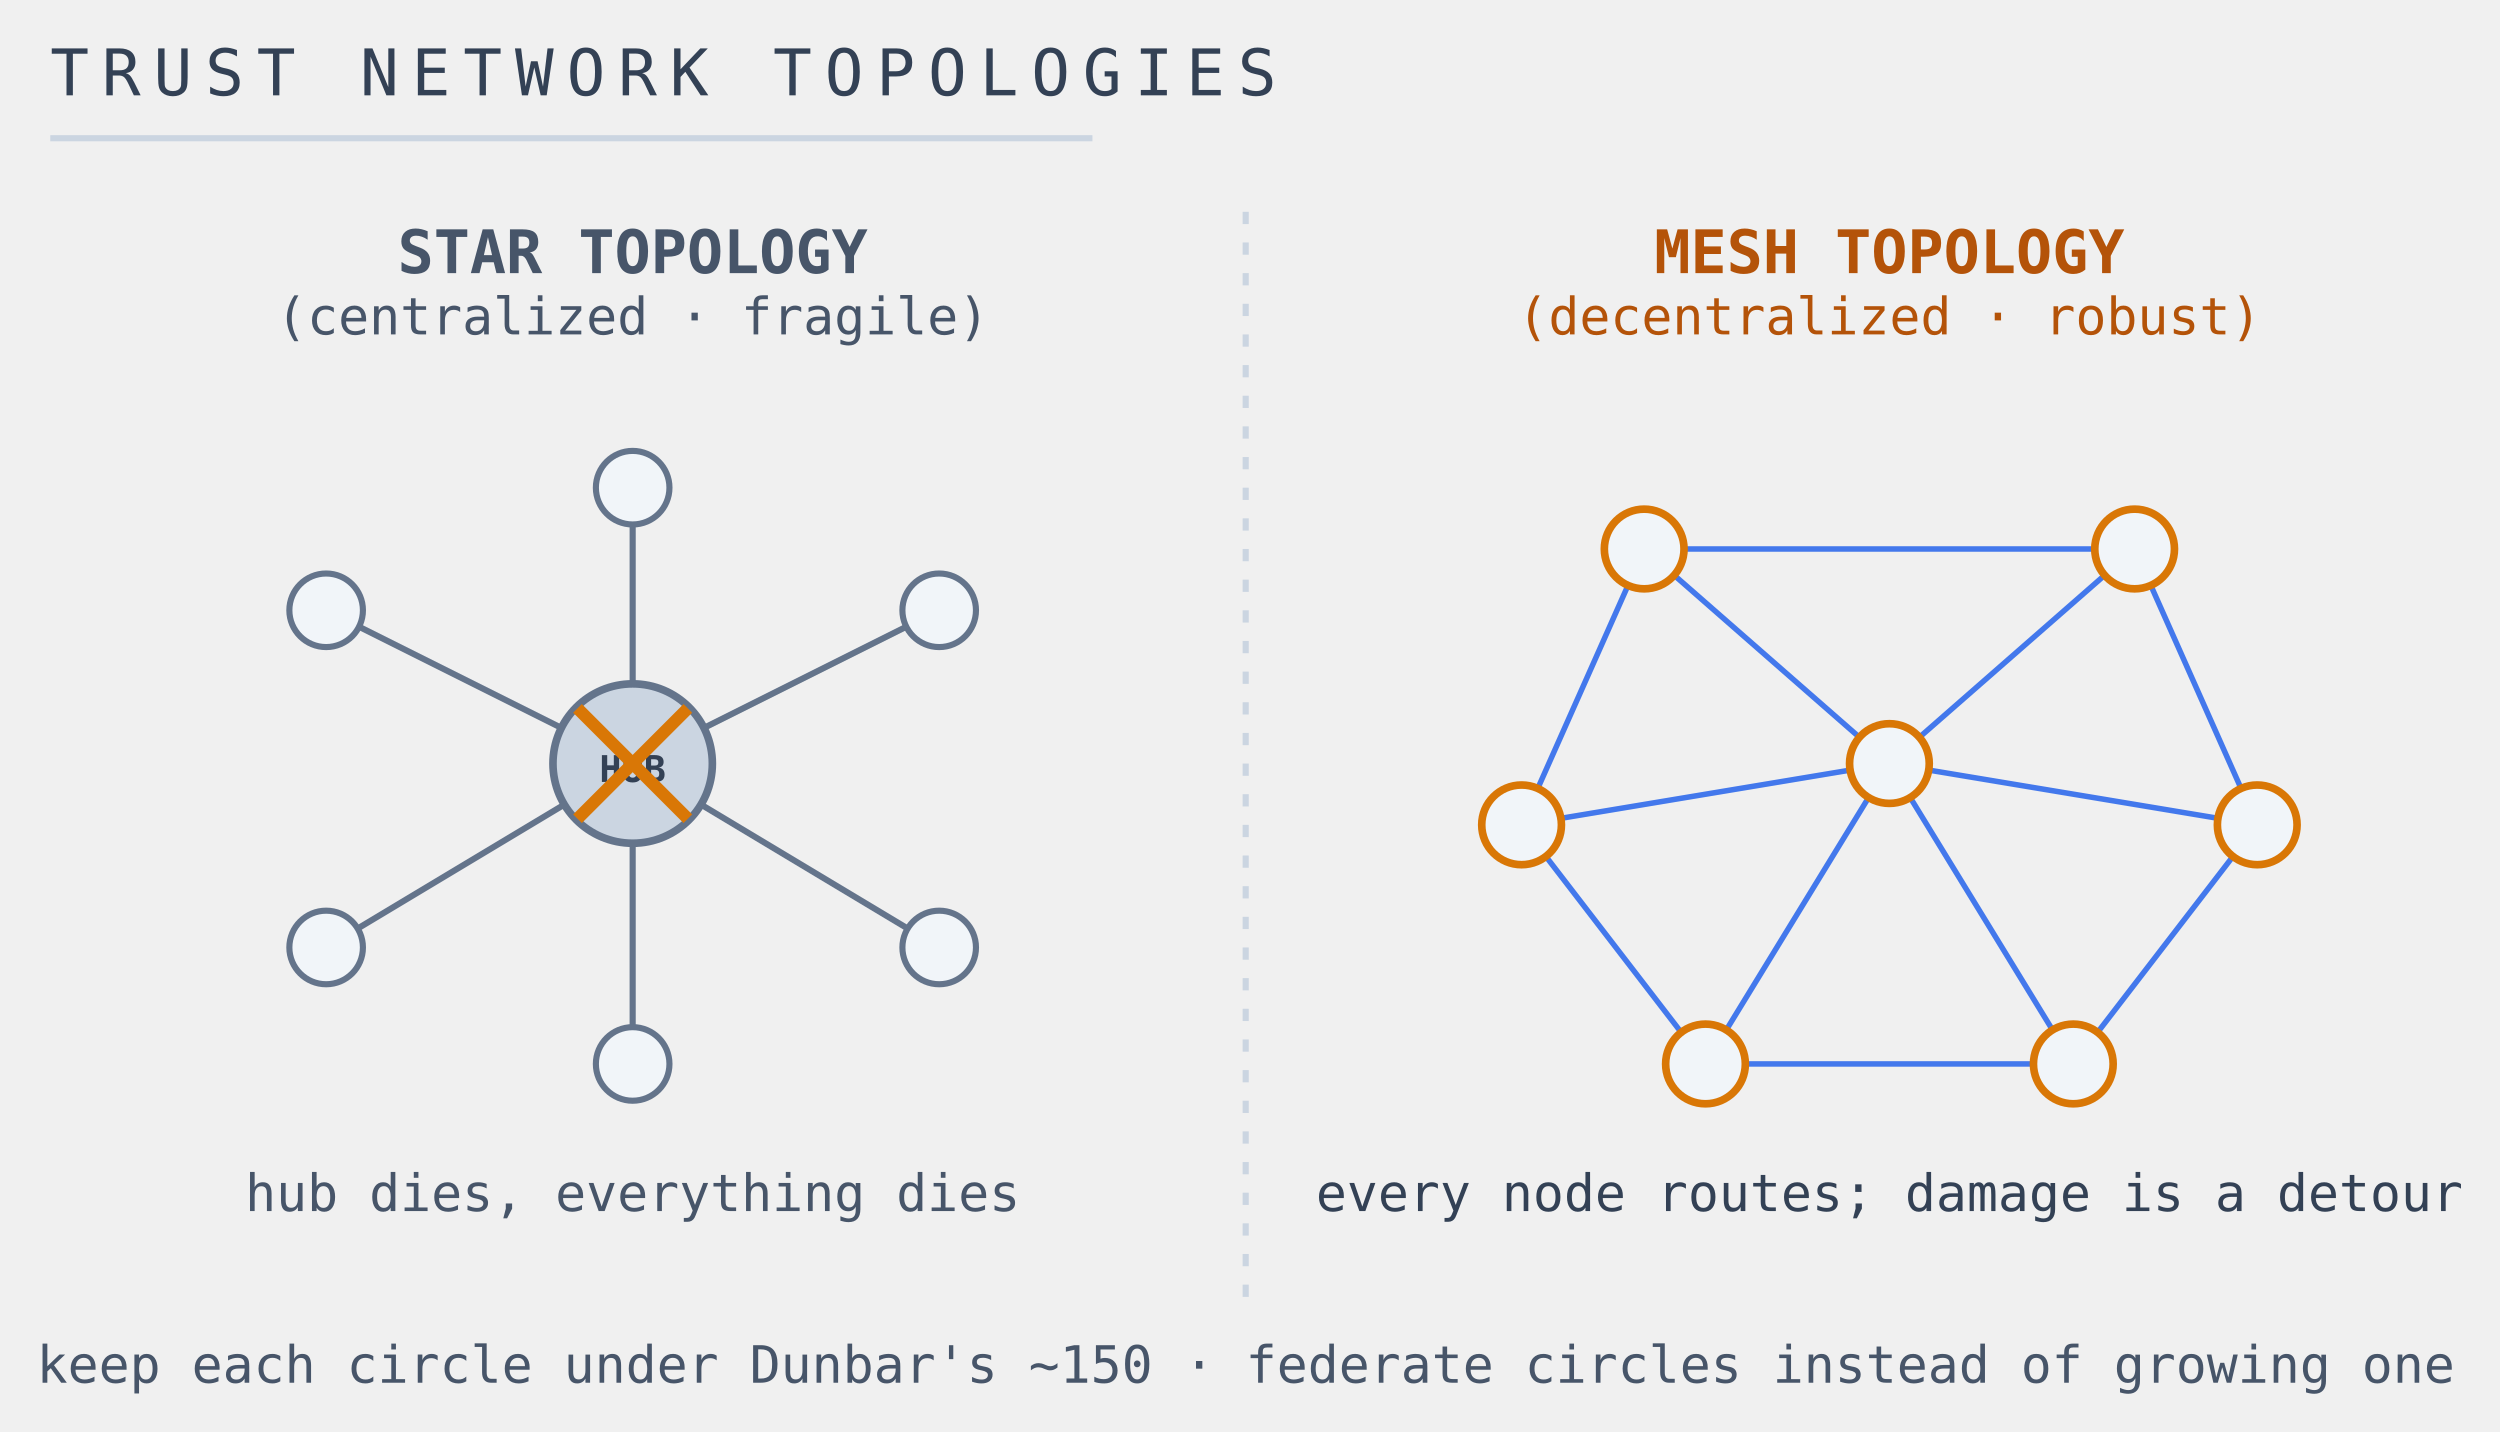
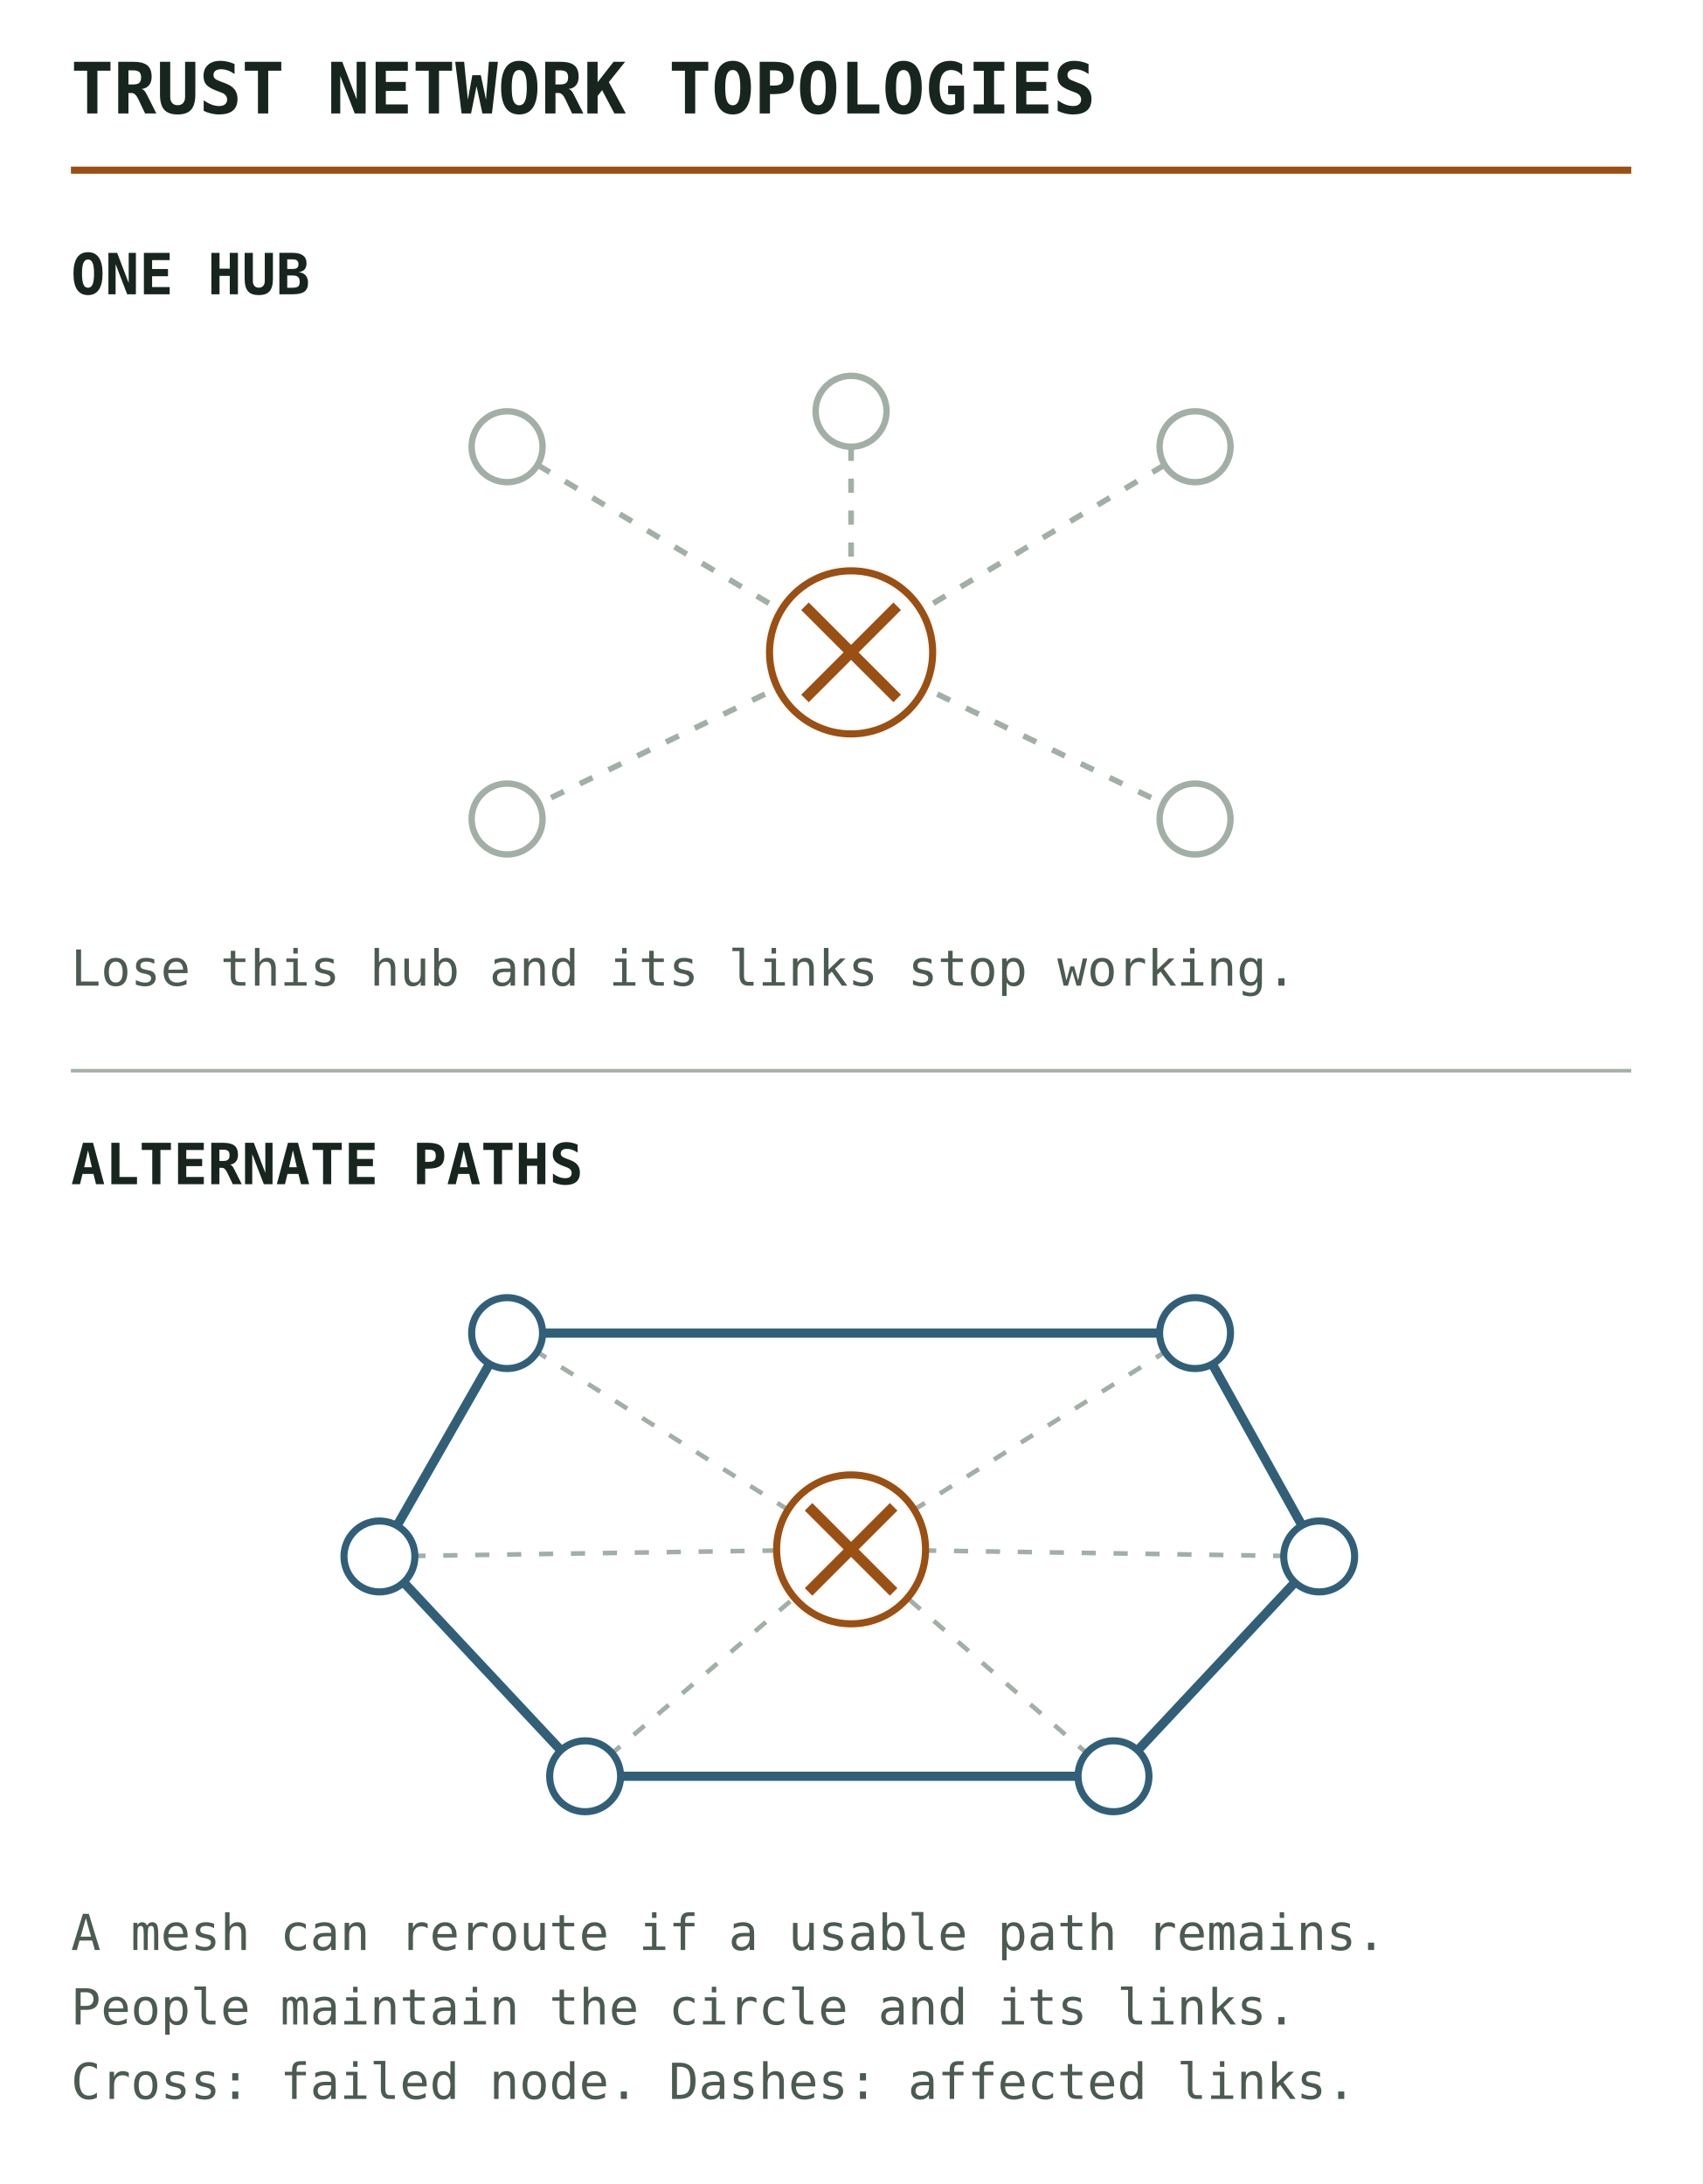
- <svg xmlns="http://www.w3.org/2000/svg" viewBox="23.6 20.9 815.6 466.9" font-family="'JetBrains Mono','SFMono-Regular',Menlo,Consolas,monospace">
-   <text x="40" y="52" font-size="21" letter-spacing="4.2" fill="#334155">TRUST NETWORK TOPOLOGIES</text>
-   <line x1="40" y1="66" x2="380" y2="66" stroke="#cbd5e1" stroke-width="2" />
-   <line x1="430" y1="90" x2="430" y2="450" stroke="#cbd5e1" stroke-width="2" stroke-dasharray="4 6" />
-   <text x="230" y="110" font-size="19.6" font-weight="600" fill="#475569" text-anchor="middle">STAR TOPOLOGY</text>
-   <text x="230" y="130" font-size="16.8" fill="#475569" text-anchor="middle">(centralized · fragile)</text>
-   <g stroke="#64748b" stroke-width="2">
-     <line x1="230" y1="270" x2="230" y2="180" />
-     <line x1="230" y1="270" x2="130" y2="220" />
-     <line x1="230" y1="270" x2="330" y2="220" />
-     <line x1="230" y1="270" x2="130" y2="330" />
-     <line x1="230" y1="270" x2="330" y2="330" />
-     <line x1="230" y1="270" x2="230" y2="368" />
-   </g>
-   <circle cx="230" cy="270" r="26" fill="#cbd5e1" stroke="#64748b" stroke-width="2.5" />
-   <text x="230" y="276" font-size="12" font-weight="600" fill="#334155" text-anchor="middle">HUB</text>
-   <g stroke="#d97706" stroke-width="4">
-     <line x1="212" y1="252" x2="248" y2="288" />
-     <line x1="248" y1="252" x2="212" y2="288" />
-   </g>
-   <g fill="#f1f5f9" stroke="#64748b" stroke-width="2">
-     <circle cx="230" cy="180" r="12" />
-     <circle cx="130" cy="220" r="12" />
-     <circle cx="330" cy="220" r="12" />
-     <circle cx="130" cy="330" r="12" />
-     <circle cx="330" cy="330" r="12" />
-     <circle cx="230" cy="368" r="12" />
-   </g>
-   <text x="230" y="416" font-size="16.8" fill="#475569" text-anchor="middle">hub dies, everything dies</text>
-   <text x="640" y="110" font-size="19.6" font-weight="600" fill="#b45309" text-anchor="middle">MESH TOPOLOGY</text>
-   <text x="640" y="130" font-size="16.8" fill="#b45309" text-anchor="middle">(decentralized · robust)</text>
-   <g stroke="#2563eb" stroke-width="1.8" opacity="0.85">
-     <line x1="560" y1="200" x2="720" y2="200" />
-     <line x1="560" y1="200" x2="520" y2="290" />
-     <line x1="560" y1="200" x2="640" y2="270" />
-     <line x1="720" y1="200" x2="640" y2="270" />
-     <line x1="720" y1="200" x2="760" y2="290" />
-     <line x1="520" y1="290" x2="640" y2="270" />
-     <line x1="760" y1="290" x2="640" y2="270" />
-     <line x1="520" y1="290" x2="580" y2="368" />
-     <line x1="760" y1="290" x2="700" y2="368" />
-     <line x1="580" y1="368" x2="700" y2="368" />
-     <line x1="640" y1="270" x2="580" y2="368" />
-     <line x1="640" y1="270" x2="700" y2="368" />
-   </g>
-   <g fill="#f1f5f9" stroke="#d97706" stroke-width="2.5">
-     <circle cx="560" cy="200" r="13" />
-     <circle cx="720" cy="200" r="13" />
-     <circle cx="520" cy="290" r="13" />
-     <circle cx="640" cy="270" r="13" />
-     <circle cx="760" cy="290" r="13" />
-     <circle cx="580" cy="368" r="13" />
-     <circle cx="700" cy="368" r="13" />
-   </g>
-   <text x="640" y="416" font-size="16.8" fill="#334155" text-anchor="middle">every node routes; damage is a detour</text>
-   <text x="430" y="472" font-size="16.8" fill="#475569" text-anchor="middle">keep each circle under Dunbar's ~150 · federate circles instead of growing one</text>
+ <svg xmlns="http://www.w3.org/2000/svg" viewBox="0 0 480 616" role="img" aria-labelledby="title desc" font-family="JetBrains Mono, monospace">
+   <rect x="0" y="0" width="480" height="616" fill="#ffffff" stroke="none" stroke-width="1" />
+   <text x="20" y="32" font-size="20" fill="#17251f" text-anchor="start" font-weight="600">TRUST NETWORK TOPOLOGIES</text>
+   <path d="M20 48L460 48" fill="none" stroke="#9a4f13" stroke-width="2" stroke-linejoin="round" stroke-linecap="butt" />
+   <text x="20" y="83" font-size="16" fill="#17251f" text-anchor="start" font-weight="600">ONE HUB</text>
+   <path d="M240 184L143 126" fill="none" stroke="#a2afa6" stroke-width="1.6" stroke-linejoin="round" stroke-linecap="butt" stroke-dasharray="4 5" />
+   <path d="M240 184L240 116" fill="none" stroke="#a2afa6" stroke-width="1.6" stroke-linejoin="round" stroke-linecap="butt" stroke-dasharray="4 5" />
+   <path d="M240 184L337 126" fill="none" stroke="#a2afa6" stroke-width="1.6" stroke-linejoin="round" stroke-linecap="butt" stroke-dasharray="4 5" />
+   <path d="M240 184L143 231" fill="none" stroke="#a2afa6" stroke-width="1.6" stroke-linejoin="round" stroke-linecap="butt" stroke-dasharray="4 5" />
+   <path d="M240 184L337 231" fill="none" stroke="#a2afa6" stroke-width="1.6" stroke-linejoin="round" stroke-linecap="butt" stroke-dasharray="4 5" />
+   <circle cx="143" cy="126" r="10" fill="#ffffff" stroke="#a2afa6" stroke-width="1.8" />
+   <circle cx="240" cy="116" r="10" fill="#ffffff" stroke="#a2afa6" stroke-width="1.8" />
+   <circle cx="337" cy="126" r="10" fill="#ffffff" stroke="#a2afa6" stroke-width="1.8" />
+   <circle cx="143" cy="231" r="10" fill="#ffffff" stroke="#a2afa6" stroke-width="1.8" />
+   <circle cx="337" cy="231" r="10" fill="#ffffff" stroke="#a2afa6" stroke-width="1.8" />
+   <circle cx="240" cy="184" r="23" fill="#ffffff" stroke="#9a4f13" stroke-width="2" />
+   <path d="M227 171L253 197M253 171L227 197" fill="none" stroke="#9a4f13" stroke-width="3" stroke-linejoin="round" stroke-linecap="butt" />
+   <text x="20" y="278" font-size="14" fill="#4b5b52" text-anchor="start" font-weight="400">Lose this hub and its links stop working.</text>
+   <path d="M20 302L460 302" fill="none" stroke="#a2afa6" stroke-width="1" stroke-linejoin="round" stroke-linecap="butt" />
+   <text x="20" y="334" font-size="16" fill="#17251f" text-anchor="start" font-weight="600">ALTERNATE PATHS</text>
+   <path d="M143 376L337 376" fill="none" stroke="#315f78" stroke-width="2.6" stroke-linejoin="round" stroke-linecap="butt" />
+   <path d="M143 376L240 437" fill="none" stroke="#a2afa6" stroke-width="1.3" stroke-linejoin="round" stroke-linecap="butt" stroke-dasharray="4 5" />
+   <path d="M337 376L372 439" fill="none" stroke="#315f78" stroke-width="2.6" stroke-linejoin="round" stroke-linecap="butt" />
+   <path d="M337 376L240 437" fill="none" stroke="#a2afa6" stroke-width="1.3" stroke-linejoin="round" stroke-linecap="butt" stroke-dasharray="4 5" />
+   <path d="M372 439L314 501" fill="none" stroke="#315f78" stroke-width="2.6" stroke-linejoin="round" stroke-linecap="butt" />
+   <path d="M372 439L240 437" fill="none" stroke="#a2afa6" stroke-width="1.3" stroke-linejoin="round" stroke-linecap="butt" stroke-dasharray="4 5" />
+   <path d="M314 501L165 501" fill="none" stroke="#315f78" stroke-width="2.6" stroke-linejoin="round" stroke-linecap="butt" />
+   <path d="M314 501L240 437" fill="none" stroke="#a2afa6" stroke-width="1.3" stroke-linejoin="round" stroke-linecap="butt" stroke-dasharray="4 5" />
+   <path d="M165 501L107 439" fill="none" stroke="#315f78" stroke-width="2.6" stroke-linejoin="round" stroke-linecap="butt" />
+   <path d="M165 501L240 437" fill="none" stroke="#a2afa6" stroke-width="1.3" stroke-linejoin="round" stroke-linecap="butt" stroke-dasharray="4 5" />
+   <path d="M107 439L143 376" fill="none" stroke="#315f78" stroke-width="2.6" stroke-linejoin="round" stroke-linecap="butt" />
+   <path d="M107 439L240 437" fill="none" stroke="#a2afa6" stroke-width="1.3" stroke-linejoin="round" stroke-linecap="butt" stroke-dasharray="4 5" />
+   <circle cx="143" cy="376" r="10" fill="#ffffff" stroke="#315f78" stroke-width="2" />
+   <circle cx="337" cy="376" r="10" fill="#ffffff" stroke="#315f78" stroke-width="2" />
+   <circle cx="372" cy="439" r="10" fill="#ffffff" stroke="#315f78" stroke-width="2" />
+   <circle cx="314" cy="501" r="10" fill="#ffffff" stroke="#315f78" stroke-width="2" />
+   <circle cx="165" cy="501" r="10" fill="#ffffff" stroke="#315f78" stroke-width="2" />
+   <circle cx="107" cy="439" r="10" fill="#ffffff" stroke="#315f78" stroke-width="2" />
+   <circle cx="240" cy="437" r="21" fill="#ffffff" stroke="#9a4f13" stroke-width="2" />
+   <path d="M228 425L252 449M252 425L228 449" fill="none" stroke="#9a4f13" stroke-width="3" stroke-linejoin="round" stroke-linecap="butt" />
+   <text x="20" y="550" font-size="14" fill="#4b5b52" text-anchor="start" font-weight="400">A mesh can reroute if a usable path remains.</text>
+   <text x="20" y="571" font-size="14" fill="#4b5b52" text-anchor="start" font-weight="400">People maintain the circle and its links.</text>
+   <text x="20" y="592" font-size="14" fill="#4b5b52" text-anchor="start" font-weight="400">Cross: failed node. Dashes: affected links.</text>
</svg>
